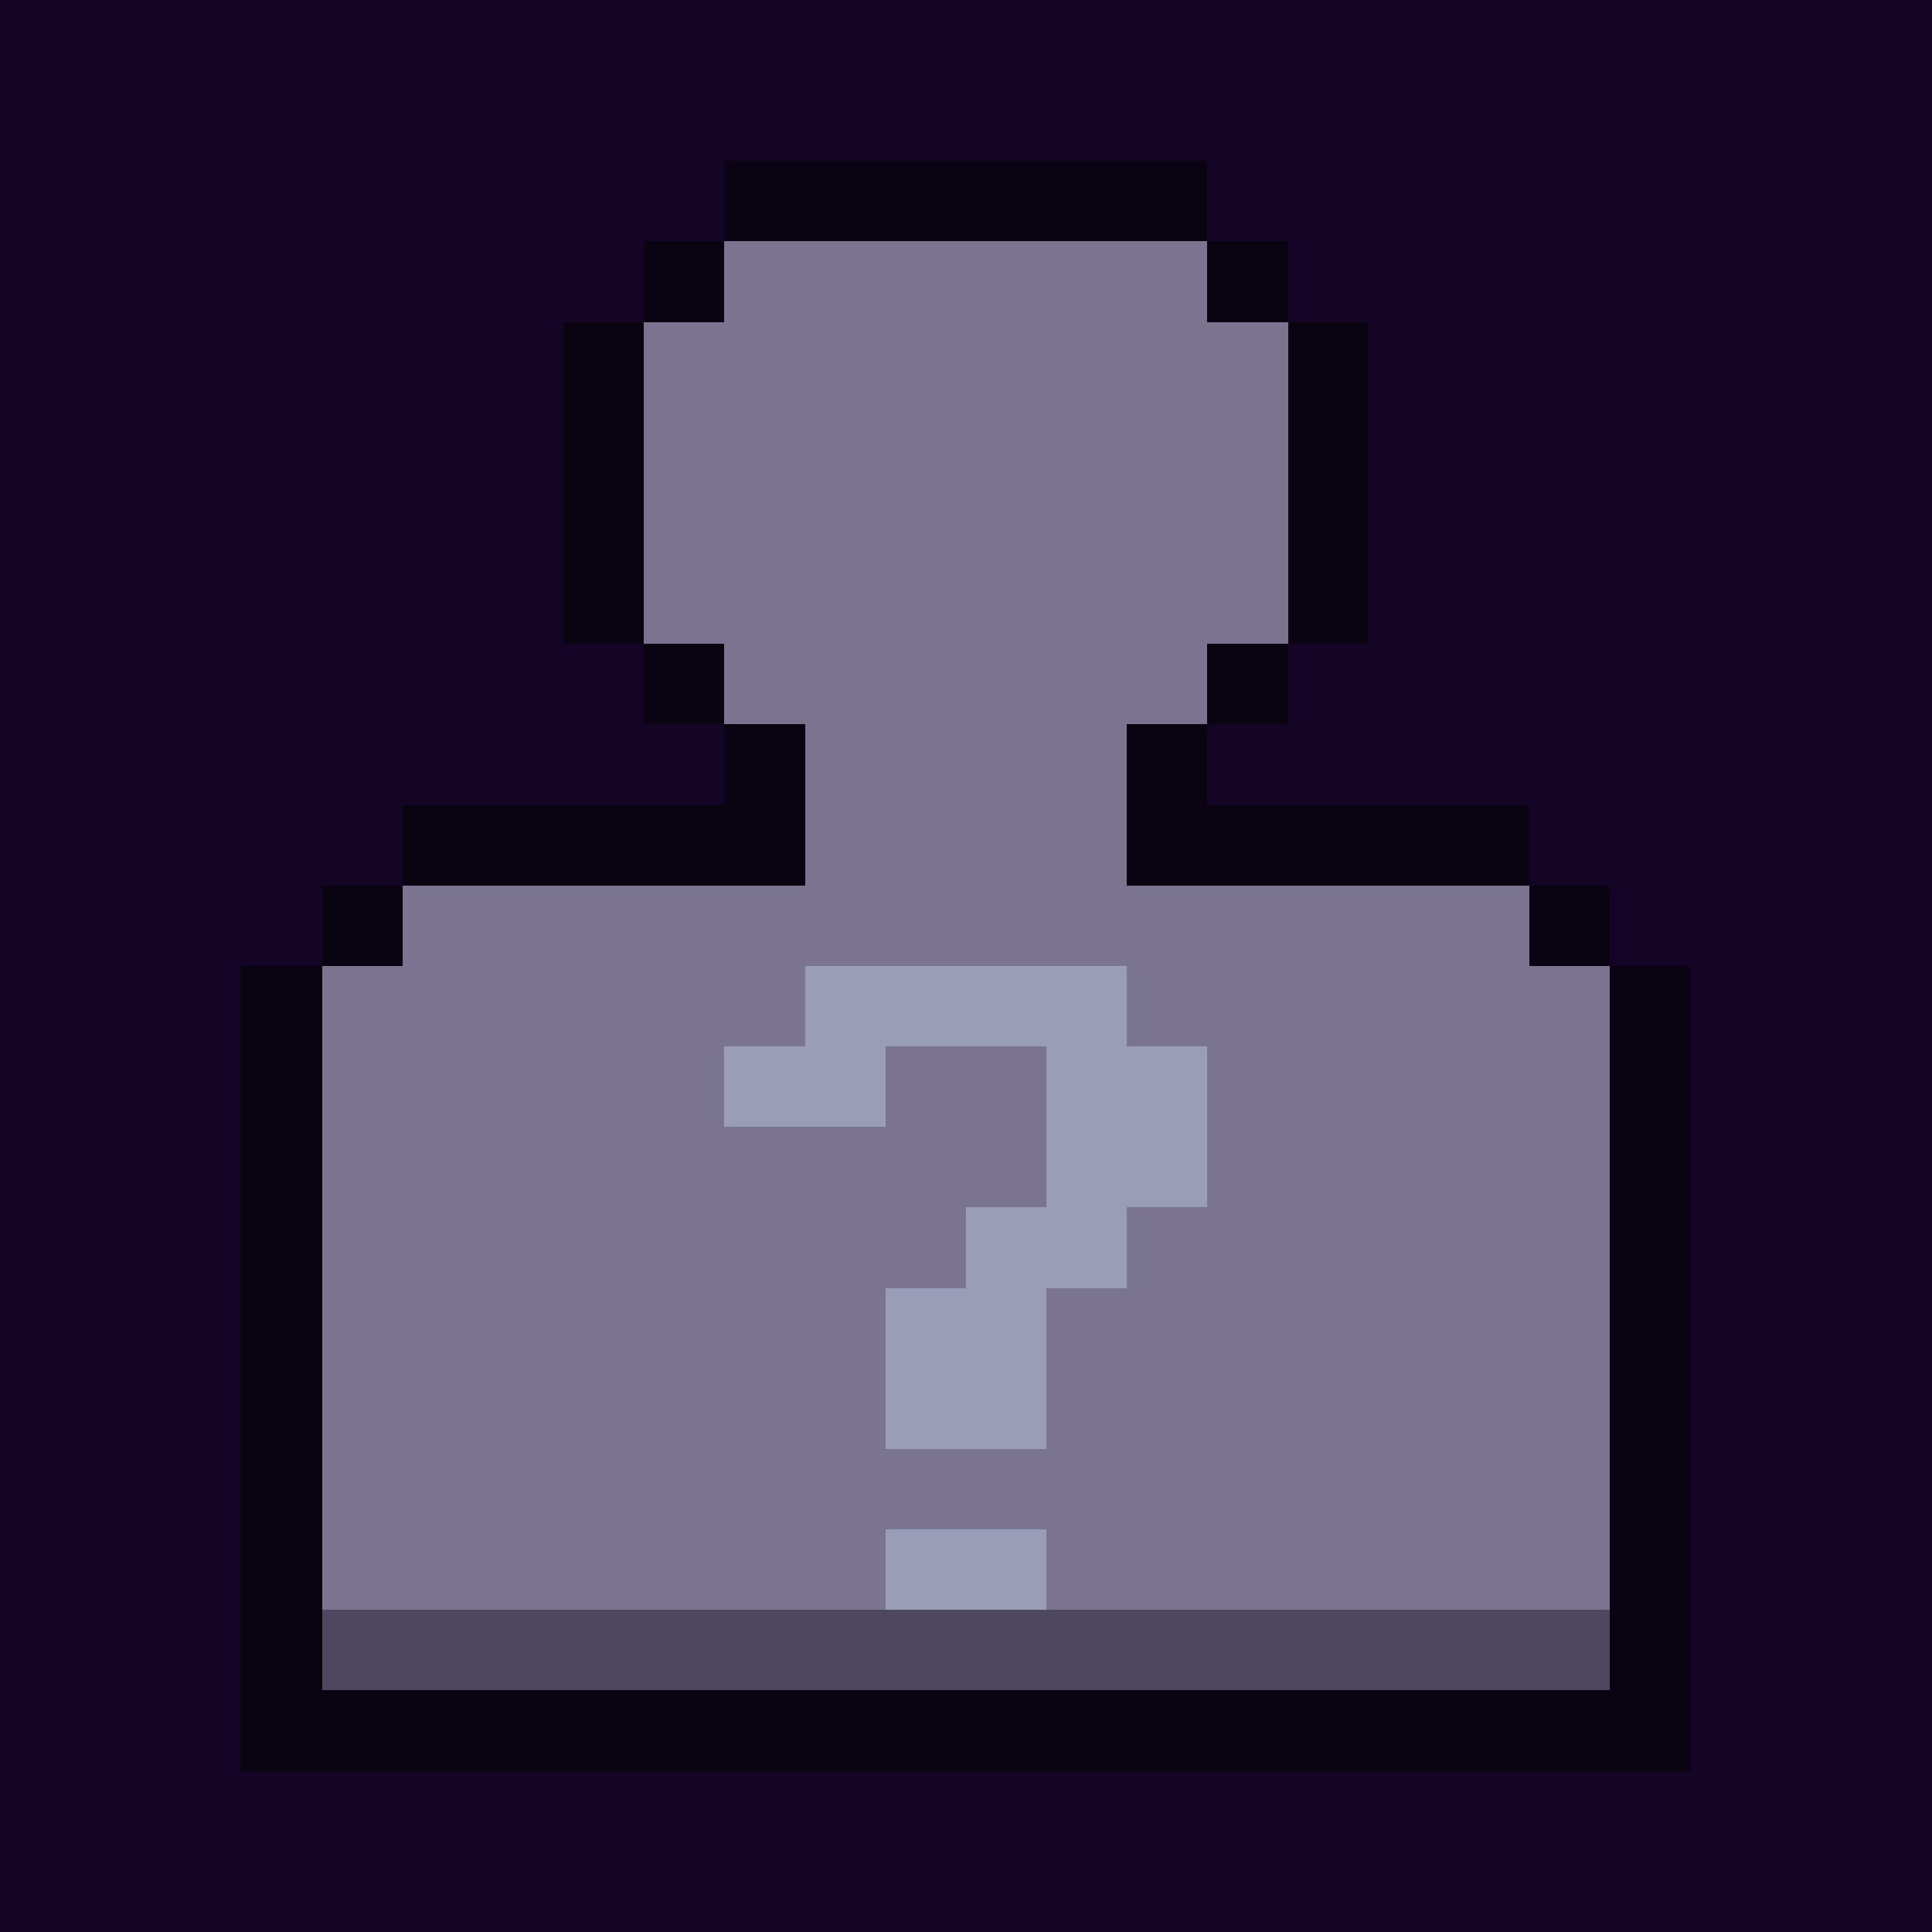
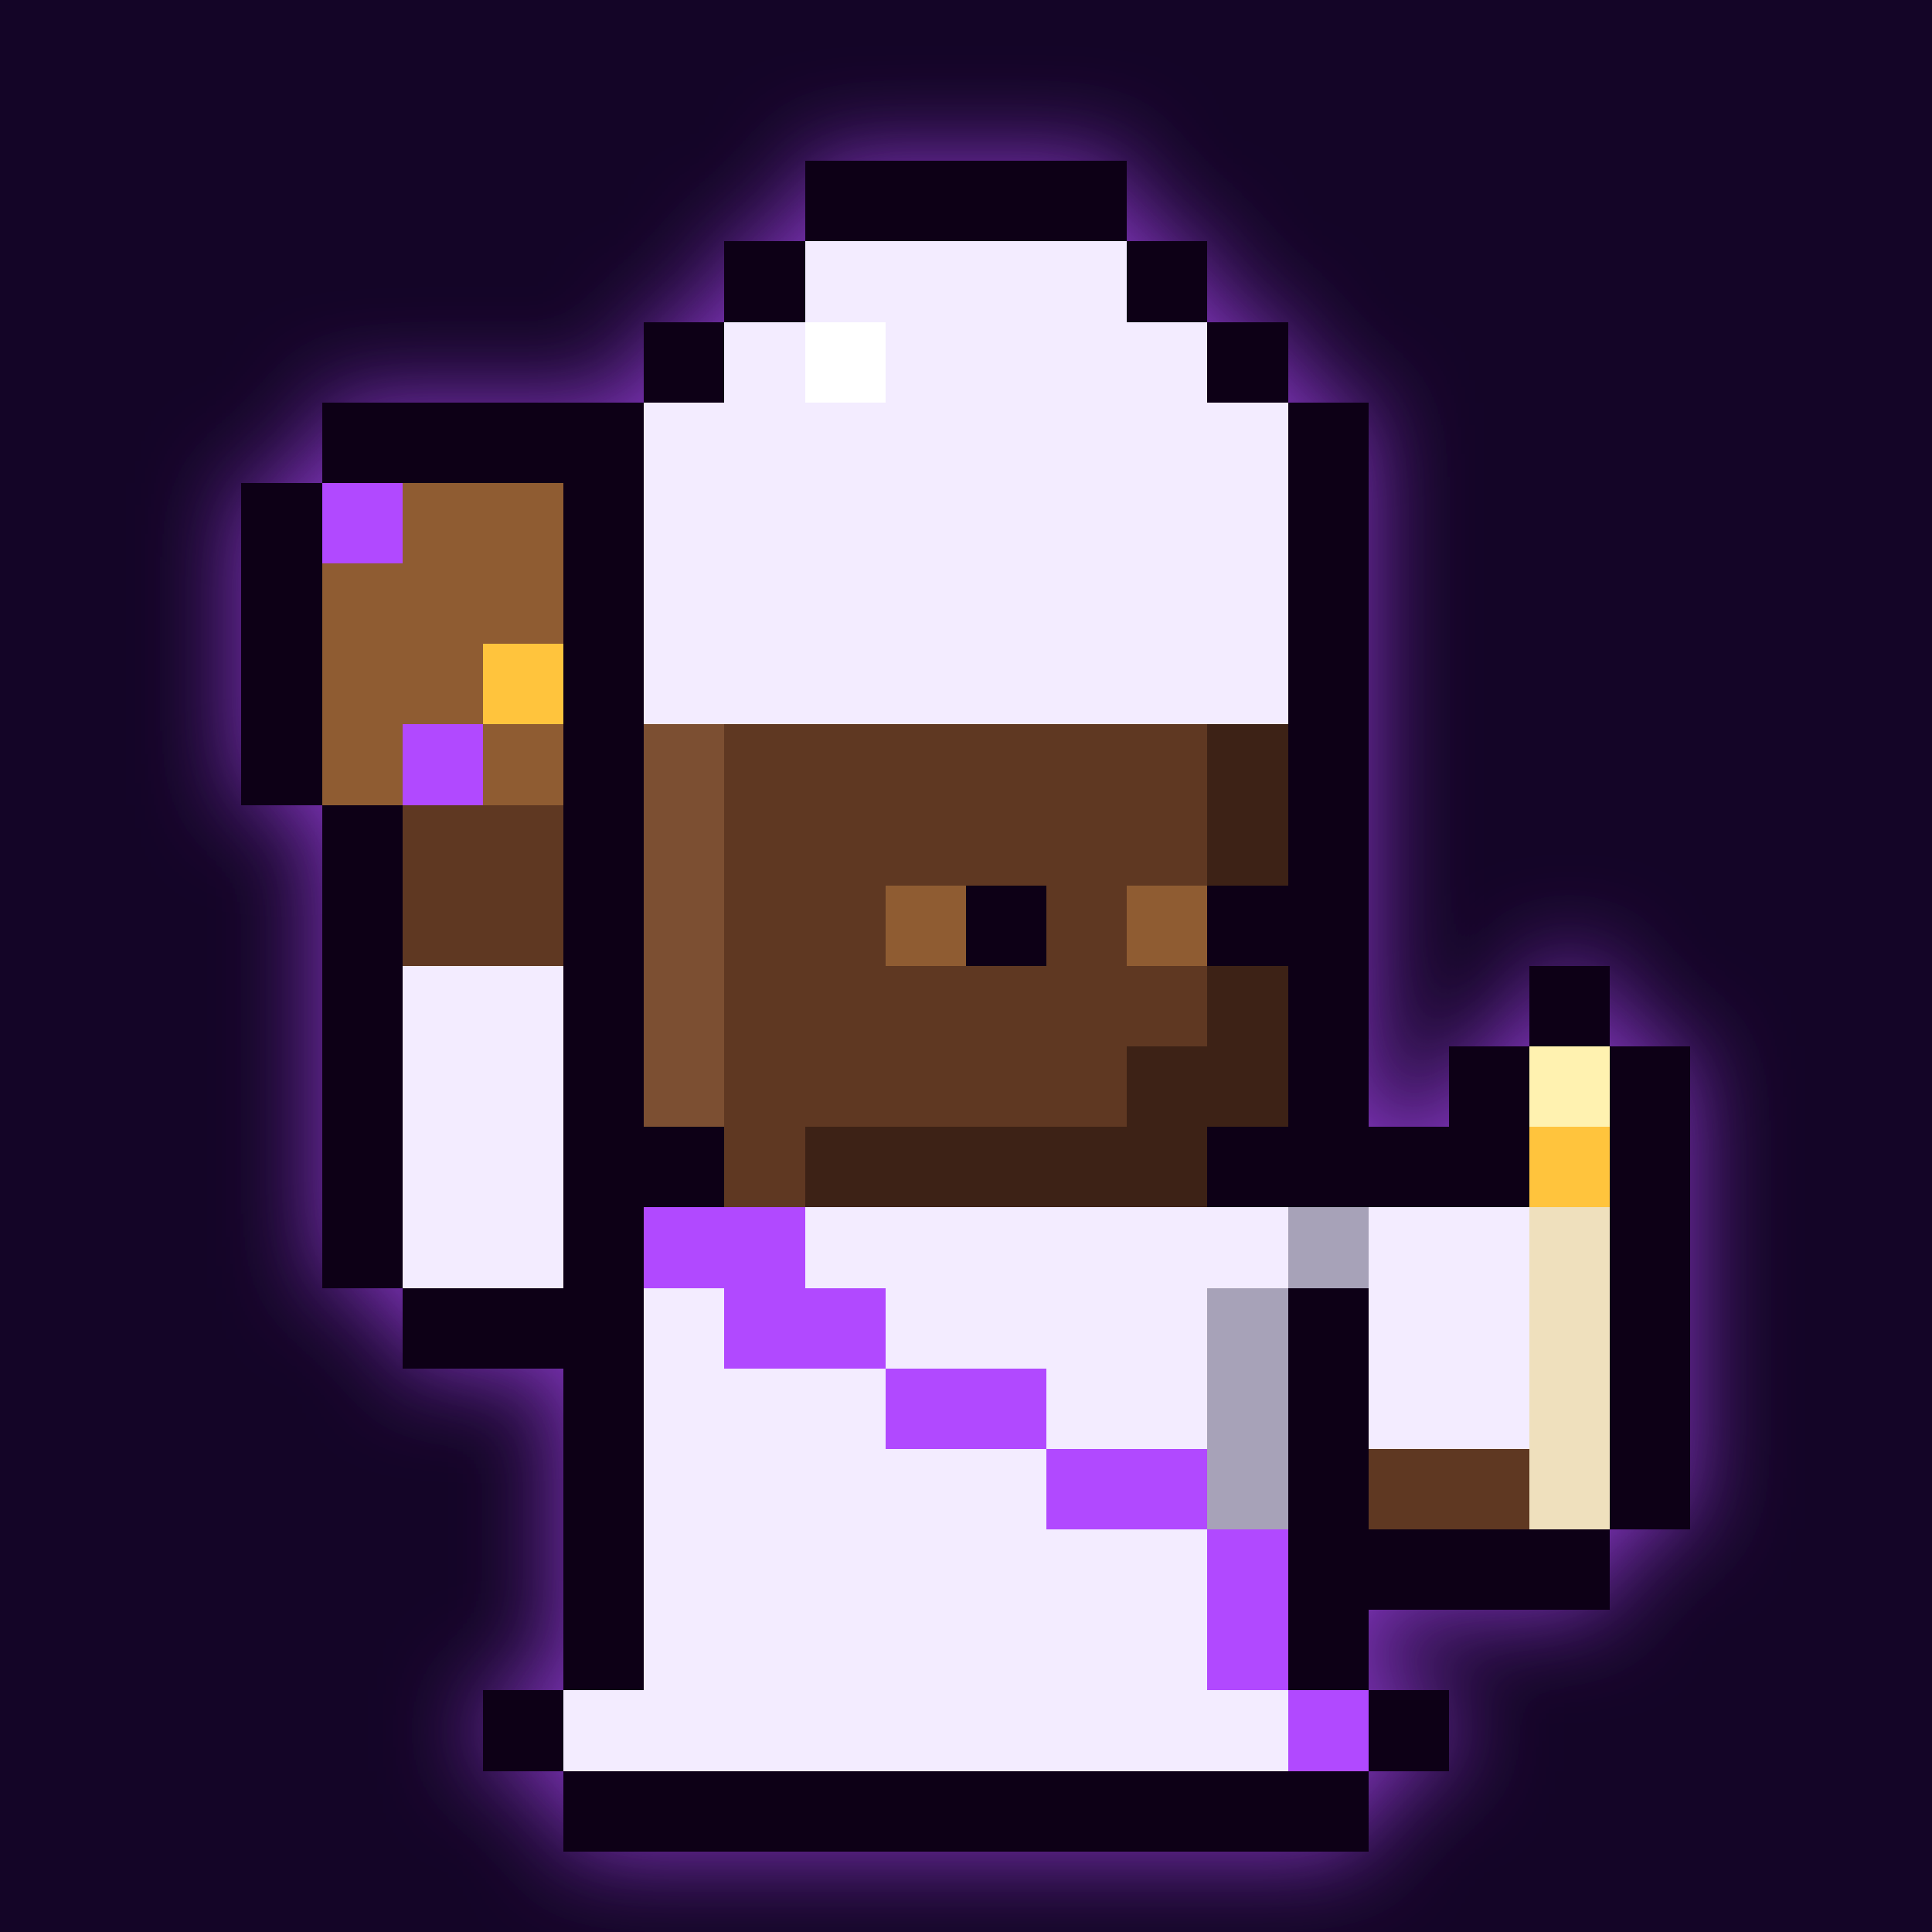
<svg xmlns="http://www.w3.org/2000/svg" width="96" height="96" viewBox="0 0 24 24" shape-rendering="crispEdges">
+   <filter id="glow-rosalie" x="-20%" y="-20%" width="140%" height="140%">
+     <feDropShadow dx="0" dy="0" stdDeviation="0.6" flood-color="#b14aff" flood-opacity="0.75" />
+   </filter>
  <rect width="24" height="24" fill="#140527" />
-   <path fill="#0a0412" d="M9 2h6v1h-6zM8 3h1v1h-1zM15 3h1v1h-1zM7 4h1v1h-1zM16 4h1v1h-1zM7 5h1v1h-1zM16 5h1v1h-1zM7 6h1v1h-1zM16 6h1v1h-1zM7 7h1v1h-1zM16 7h1v1h-1zM8 8h1v1h-1zM15 8h1v1h-1zM9 9h1v1h-1zM14 9h1v1h-1zM5 10h5v1h-5zM14 10h5v1h-5zM4 11h1v1h-1zM19 11h1v1h-1zM3 12h1v1h-1zM20 12h1v1h-1zM3 13h1v1h-1zM20 13h1v1h-1zM3 14h1v1h-1zM20 14h1v1h-1zM3 15h1v1h-1zM20 15h1v1h-1zM3 16h1v1h-1zM20 16h1v1h-1zM3 17h1v1h-1zM20 17h1v1h-1zM3 18h1v1h-1zM20 18h1v1h-1zM3 19h1v1h-1zM20 19h1v1h-1zM3 20h1v1h-1zM20 20h1v1h-1zM3 21h18v1h-18z" />
-   <path fill="#7a7490" d="M9 3h6v1h-6zM8 4h8v1h-8zM8 5h8v1h-8zM8 6h8v1h-8zM8 7h8v1h-8zM9 8h6v1h-6zM10 9h4v1h-4zM10 10h4v1h-4zM5 11h14v1h-14zM4 12h6v1h-6zM14 12h6v1h-6zM4 13h5v1h-5zM11 13h2v1h-2zM15 13h5v1h-5zM4 14h9v1h-9zM15 14h5v1h-5zM4 15h8v1h-8zM14 15h6v1h-6zM4 16h7v1h-7zM13 16h7v1h-7zM4 17h7v1h-7zM13 17h7v1h-7zM4 18h16v1h-16zM4 19h7v1h-7zM13 19h7v1h-7z" />
-   <path fill="#9a9db8" d="M10 12h4v1h-4zM9 13h2v1h-2zM13 13h2v1h-2zM13 14h2v1h-2zM12 15h2v1h-2zM11 16h2v1h-2zM11 17h2v1h-2zM11 19h2v1h-2z" />
-   <path fill="#4d4860" d="M4 20h16v1h-16z" />
+   <g filter="url(#glow-rosalie)">
+     <path fill="#0a0412" d="M10 2h4v1h-4zM9 3h1v1h-1zM14 3h1v1h-1zM8 4h1v1h-1zM15 4h1v1h-1zM4 5h4v1h-4zM16 5h1v1h-1zM3 6h1v1h-1zM7 6h1v1h-1zM16 6h1v1h-1zM3 7h1v1h-1zM7 7h1v1h-1zM16 7h1v1h-1zM3 8h1v1h-1zM7 8h1v1h-1zM16 8h1v1h-1zM3 9h1v1h-1zM7 9h1v1h-1zM16 9h1v1h-1zM4 10h1v1h-1zM7 10h1v1h-1zM16 10h1v1h-1zM4 11h1v1h-1zM7 11h1v1h-1zM12 11h1v1h-1zM15 11h2v1h-2zM4 12h1v1h-1zM7 12h1v1h-1zM16 12h1v1h-1zM19 12h1v1h-1zM4 13h1v1h-1zM7 13h1v1h-1zM16 13h1v1h-1zM18 13h1v1h-1zM20 13h1v1h-1zM4 14h1v1h-1zM7 14h2v1h-2zM15 14h4v1h-4zM20 14h1v1h-1zM4 15h1v1h-1zM7 15h1v1h-1zM20 15h1v1h-1zM5 16h3v1h-3zM16 16h1v1h-1zM20 16h1v1h-1zM7 17h1v1h-1zM16 17h1v1h-1zM20 17h1v1h-1zM7 18h1v1h-1zM16 18h1v1h-1zM20 18h1v1h-1zM7 19h1v1h-1zM16 19h4v1h-4zM7 20h1v1h-1zM16 20h1v1h-1zM6 21h1v1h-1zM17 21h1v1h-1zM7 22h10v1h-10z" />
+     <path fill="#f3ecff" d="M10 3h4v1h-4zM9 4h1v1h-1zM11 4h4v1h-4zM8 5h8v1h-8zM8 6h8v1h-8zM8 7h8v1h-8zM8 8h8v1h-8zM5 12h2v1h-2zM5 13h2v1h-2zM5 14h2v1h-2zM5 15h2v1h-2zM10 15h6v1h-6zM17 15h2v1h-2zM8 16h1v1h-1zM11 16h4v1h-4zM17 16h2v1h-2zM8 17h3v1h-3zM13 17h2v1h-2zM17 17h2v1h-2zM8 18h5v1h-5zM8 19h7v1h-7zM8 20h7v1h-7zM7 21h9v1h-9z" />
+     <path fill="#ffffff" d="M10 4h1v1h-1z" />
+     <path fill="#b14aff" d="M4 6h1v1h-1zM5 9h1v1h-1zM8 15h2v1h-2zM9 16h2v1h-2zM11 17h2v1h-2zM13 18h2v1h-2zM15 19h1v1h-1zM15 20h1v1h-1zM16 21h1v1h-1z" />
+     <path fill="#8f5c32" d="M5 6h2v1h-2zM4 7h3v1h-3zM4 8h2v1h-2zM4 9h1v1h-1zM6 9h1v1h-1zM11 11h1v1h-1zM14 11h1v1h-1z" />
+     <path fill="#ffc43d" d="M6 8h1v1h-1zM19 14h1v1h-1z" />
+     <path fill="#7c4f33" d="M8 9h1v1h-1zM8 10h1v1h-1zM8 11h1v1h-1zM8 12h1v1h-1zM8 13h1v1h-1z" />
+     <path fill="#5e3824" d="M9 9h6v1h-6zM5 10h2v1h-2zM9 10h6v1h-6zM5 11h2v1h-2zM9 11h2v1h-2zM13 11h1v1h-1zM9 12h6v1h-6zM9 13h5v1h-5zM9 14h1v1h-1zM17 18h2v1h-2z" />
+     <path fill="#3e2216" d="M15 9h1v1h-1zM15 10h1v1h-1zM15 12h1v1h-1zM14 13h2v1h-2zM10 14h5v1h-5z" />
+     <path fill="#fff2b0" d="M19 13h1v1h-1z" />
+     <path fill="#a7a2b8" d="M16 15h1v1h-1zM15 16h1v1h-1zM15 17h1v1h-1zM15 18h1v1h-1z" />
+     <path fill="#efe0bd" d="M19 15h1v1h-1zM19 16h1v1h-1zM19 17h1v1h-1zM19 18h1v1h-1z" />
+   </g>
</svg>
